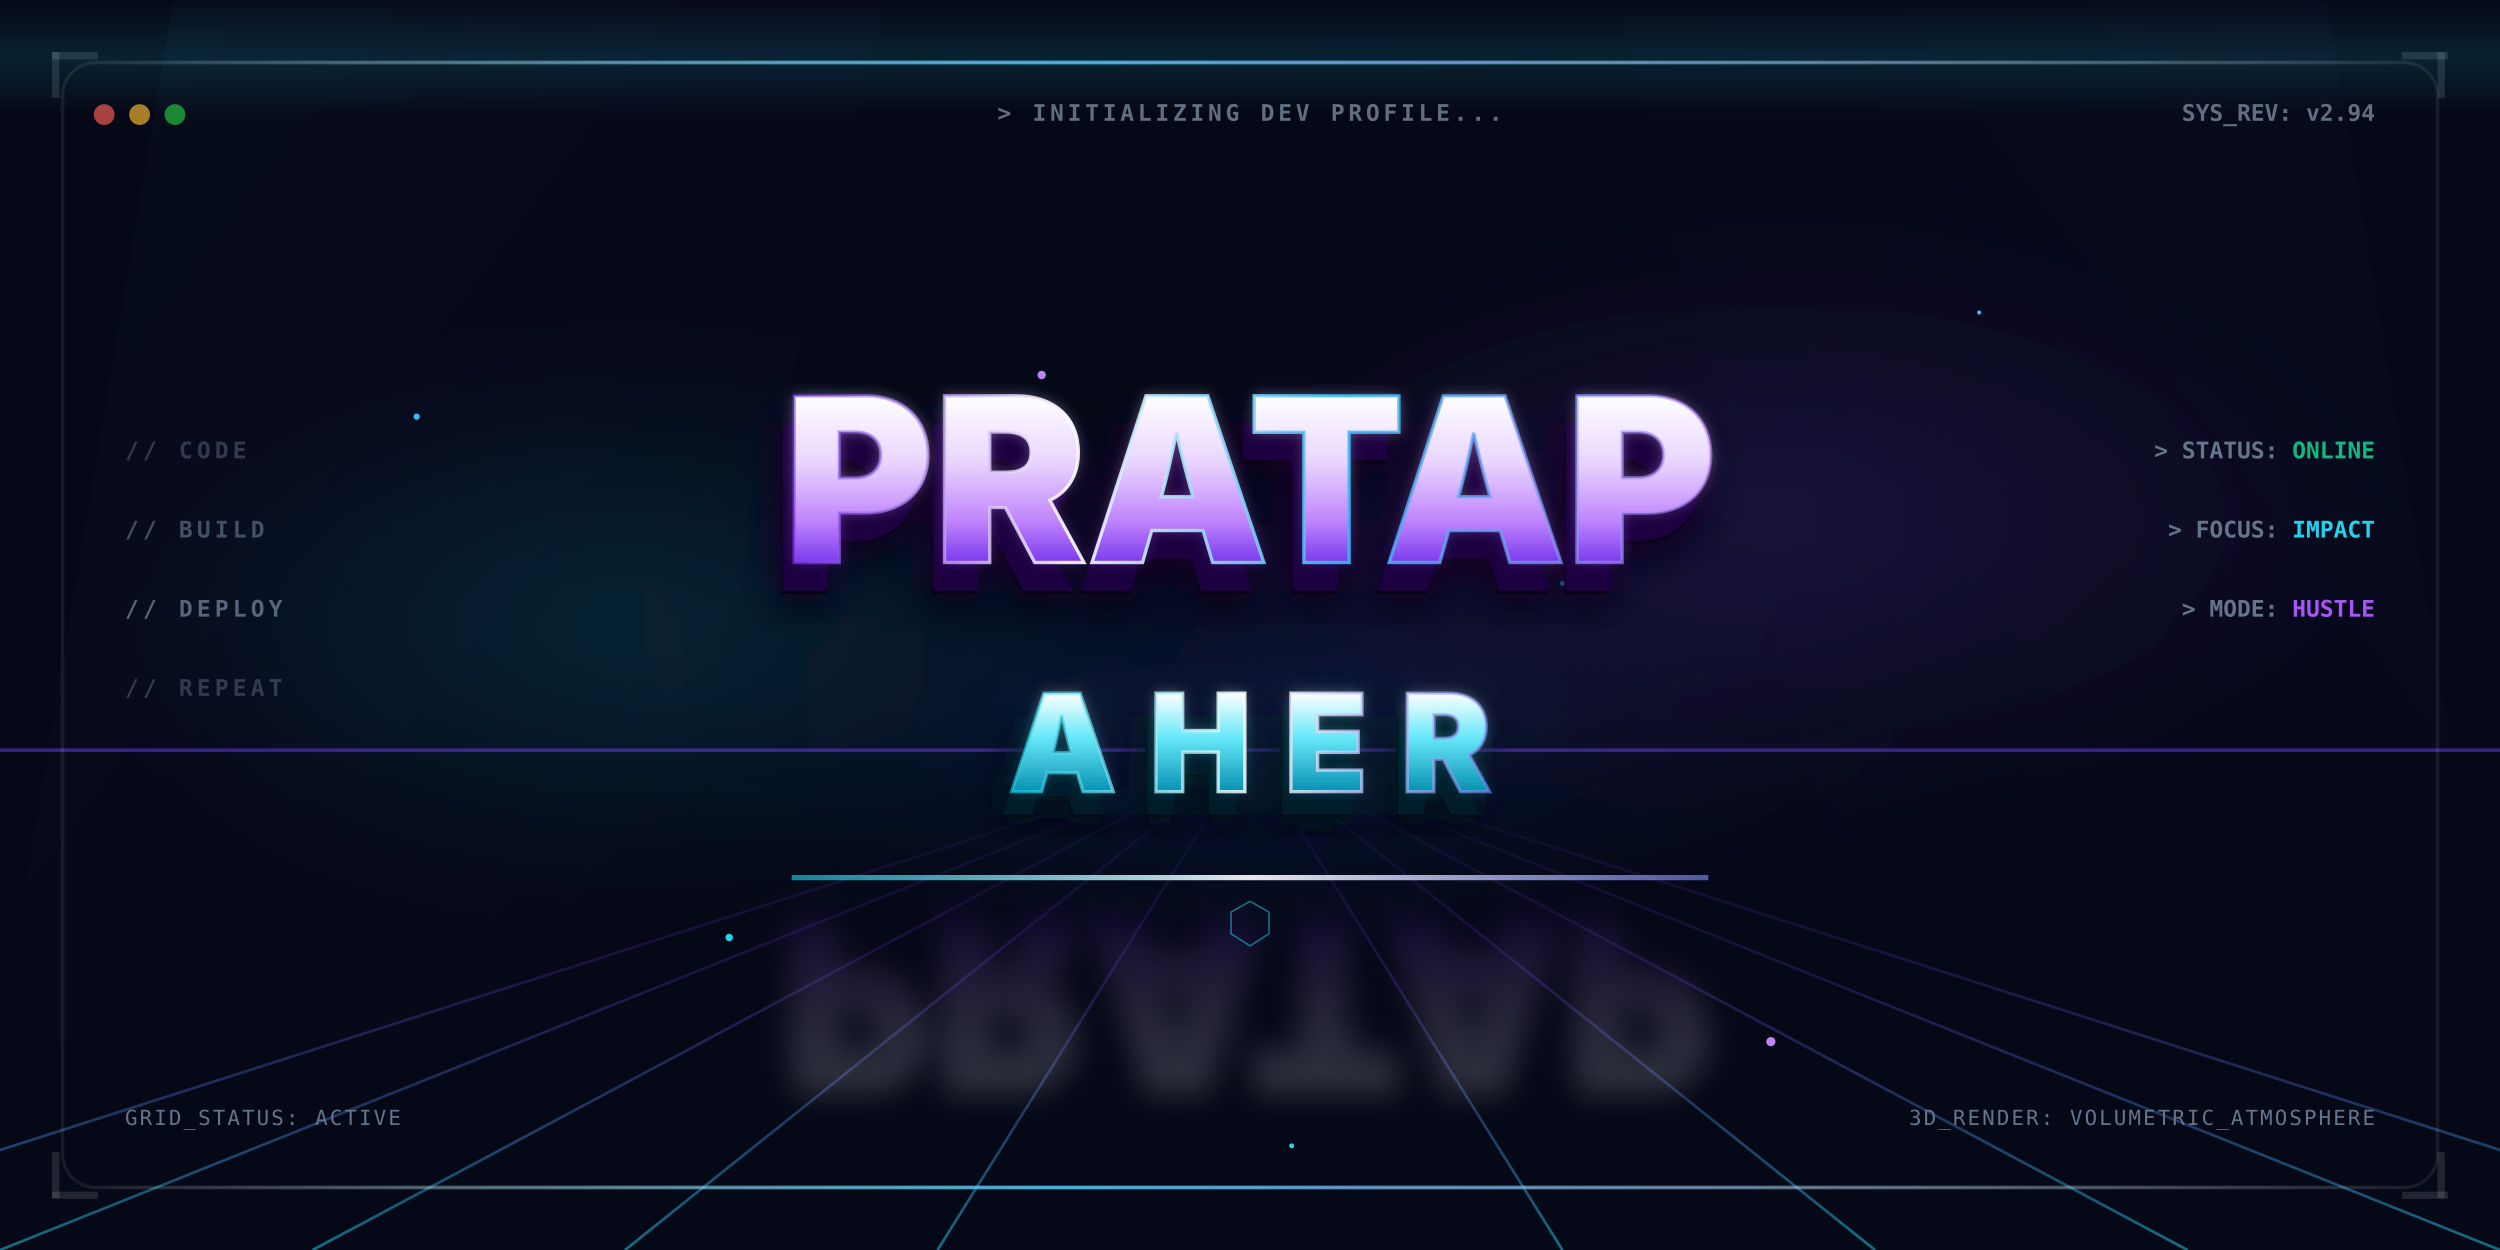
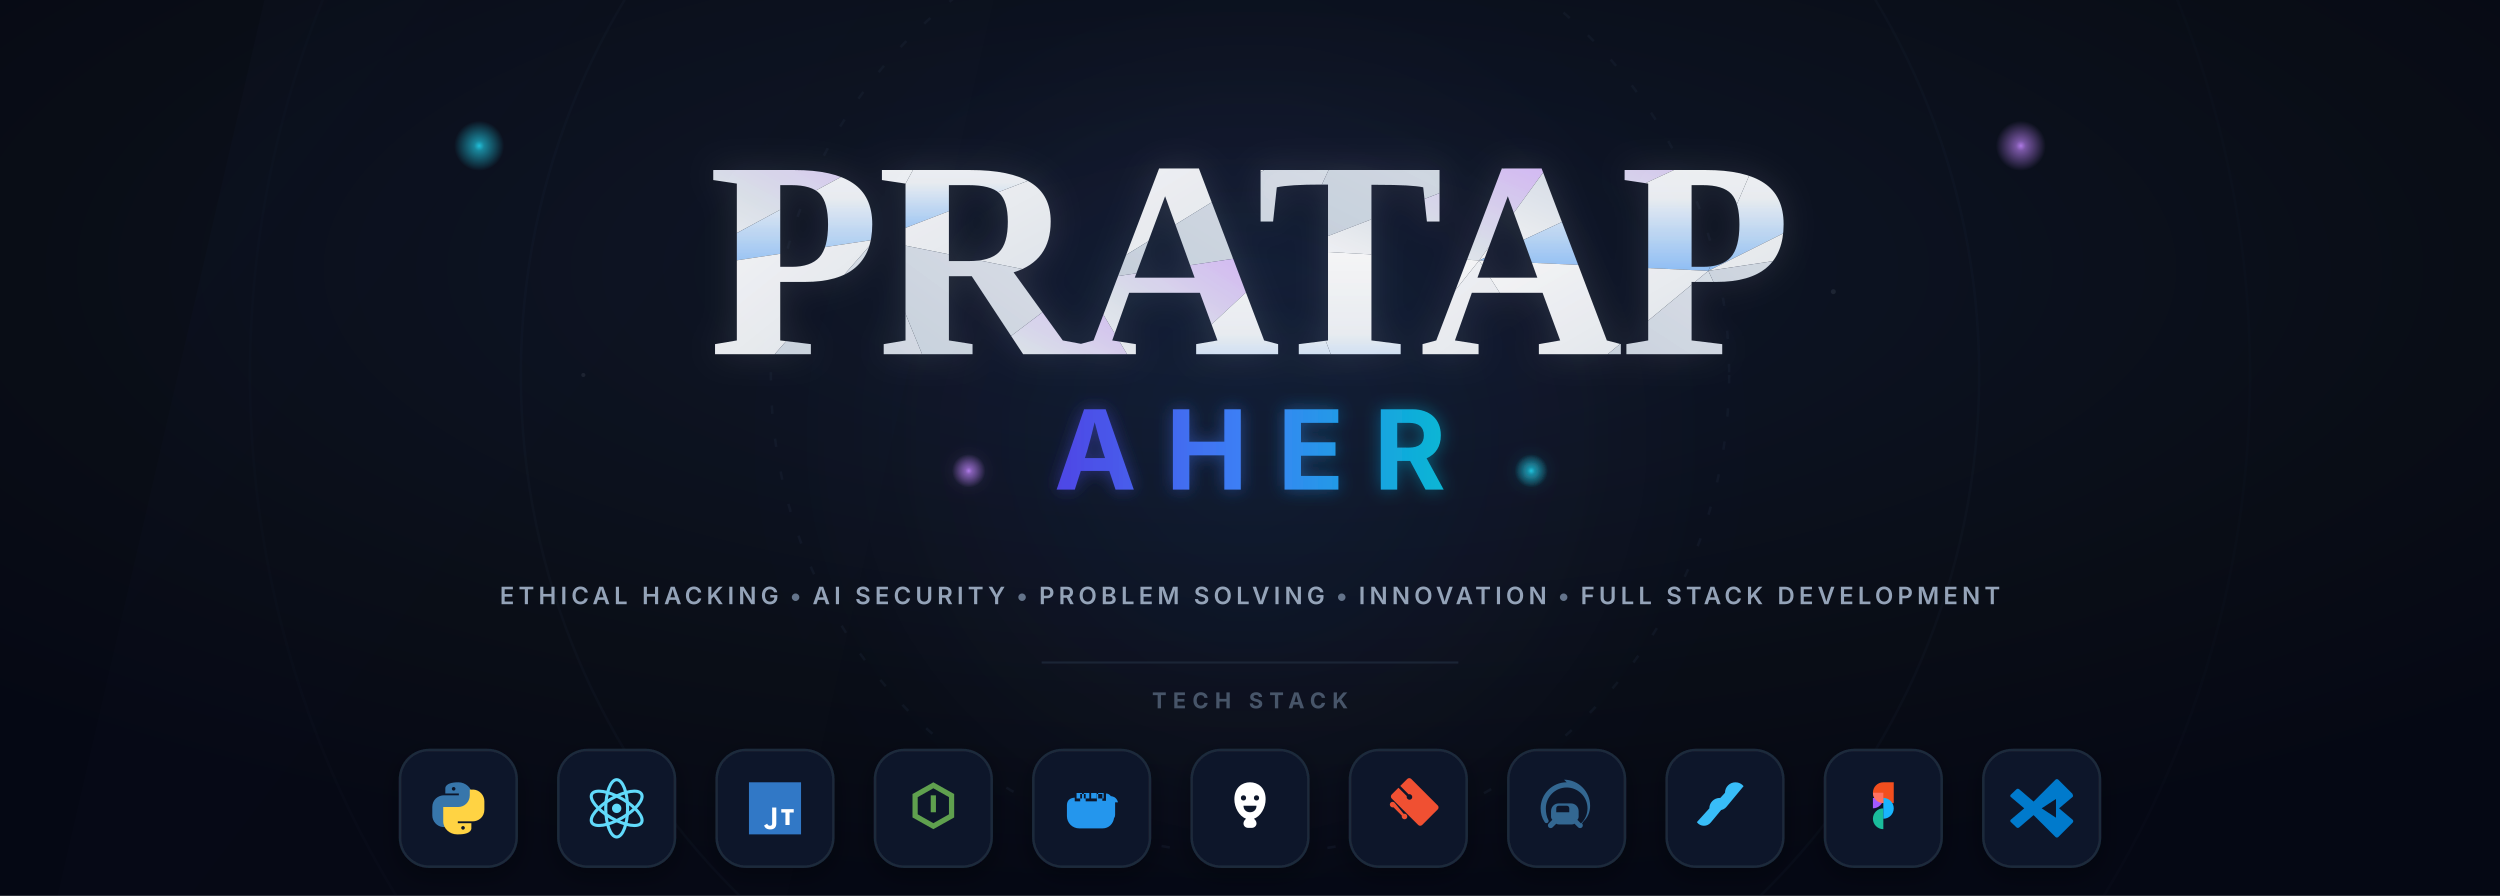
- <svg xmlns="http://www.w3.org/2000/svg" viewBox="0 0 1200 600" width="1200" height="600" role="img" aria-labelledby="banner-dark-title">
+ <svg xmlns="http://www.w3.org/2000/svg" viewBox="0 0 1200 430" width="1200" height="430" role="img">
  <defs>
-     <radialGradient id="rg-purple" cx="50%" cy="50%" r="50%">
-       <stop offset="0%" stop-color="#7C3AED" stop-opacity="0.35" />
-       <stop offset="60%" stop-color="#7C3AED" stop-opacity="0.1" />
-       <stop offset="100%" stop-color="#7C3AED" stop-opacity="0" />
-     </radialGradient>
-     <radialGradient id="rg-cyan" cx="50%" cy="50%" r="50%">
-       <stop offset="0%" stop-color="#22D3EE" stop-opacity="0.3" />
-       <stop offset="60%" stop-color="#22D3EE" stop-opacity="0.08" />
+     <radialGradient id="bg-ambient" cx="50%" cy="30%" r="70%">
+       <stop offset="0%" stop-color="#0F172A" />
+       <stop offset="70%" stop-color="#090D16" />
+       <stop offset="100%" stop-color="#050814" />
+     </radialGradient>
+     <linearGradient id="c-dark-1" x1="0" y1="0" x2="1" y2="1">
+       <stop offset="0%" stop-color="#FFFFFF" />
+       <stop offset="100%" stop-color="#E2E8F0" />
+     </linearGradient>
+     <linearGradient id="c-dark-2" x1="1" y1="0" x2="0" y2="1">
+       <stop offset="0%" stop-color="#E2E8F0" />
+       <stop offset="100%" stop-color="#CBD5E1" />
+     </linearGradient>
+     <linearGradient id="c-dark-3" x1="0" y1="1" x2="1" y2="0">
+       <stop offset="0%" stop-color="#FFFFFF" />
+       <stop offset="40%" stop-color="#E2E8F0" />
+       <stop offset="100%" stop-color="#D8B4FE" />
+     </linearGradient>
+     <linearGradient id="c-dark-4" x1="0.5" y1="0" x2="0.5" y2="1">
+       <stop offset="0%" stop-color="#FFFFFF" />
+       <stop offset="50%" stop-color="#F1F5F9" />
+       <stop offset="100%" stop-color="#93C5FD" />
+     </linearGradient>
+     <linearGradient id="edge-highlight" x1="0" y1="0" x2="1" y2="0">
+       <stop offset="0%" stop-color="#FFFFFF" stop-opacity="0.8" />
+       <stop offset="50%" stop-color="#E2E8F0" stop-opacity="0.5" />
+       <stop offset="100%" stop-color="#FFFFFF" stop-opacity="0.8" />
+     </linearGradient>
+     <filter id="f-pratap-shadow" x="-30%" y="-30%" width="160%" height="160%">
+       <feDropShadow dx="0" dy="4" stdDeviation="5" flood-color="#000000" flood-opacity="0.5" />
+       <feDropShadow dx="0" dy="0" stdDeviation="8" flood-color="#FFFFFF" flood-opacity="0.12" />
+     </filter>
+     <radialGradient id="aher-glow" cx="50%" cy="50%" r="50%">
+       <stop offset="0%" stop-color="#3B82F6" stop-opacity="0.15" />
+       <stop offset="100%" stop-color="#818CF8" stop-opacity="0" />
+     </radialGradient>
+     <radialGradient id="flare-cyan" cx="50%" cy="50%" r="50%">
+       <stop offset="0%" stop-color="#22D3EE" stop-opacity="0.9" />
+       <stop offset="20%" stop-color="#22D3EE" stop-opacity="0.6" />
      <stop offset="100%" stop-color="#22D3EE" stop-opacity="0" />
    </radialGradient>
-     <radialGradient id="rg-blue" cx="50%" cy="50%" r="50%">
-       <stop offset="0%" stop-color="#2563EB" stop-opacity="0.25" />
-       <stop offset="60%" stop-color="#2563EB" stop-opacity="0.05" />
-       <stop offset="100%" stop-color="#2563EB" stop-opacity="0" />
-     </radialGradient>
-     <linearGradient id="ray-grad-1" x1="0" y1="0" x2="1" y2="1">
-       <stop offset="0%" stop-color="#22D3EE" stop-opacity="0.07" />
-       <stop offset="50%" stop-color="#7C3AED" stop-opacity="0.03" />
-       <stop offset="100%" stop-color="#050816" stop-opacity="0" />
-     </linearGradient>
-     <linearGradient id="ray-grad-2" x1="1" y1="0" x2="0" y2="1">
-       <stop offset="0%" stop-color="#7C3AED" stop-opacity="0.06" />
-       <stop offset="50%" stop-color="#2563EB" stop-opacity="0.02" />
-       <stop offset="100%" stop-color="#050816" stop-opacity="0" />
-     </linearGradient>
-     <radialGradient id="fog-purple" cx="50%" cy="50%" r="50%">
-       <stop offset="0%" stop-color="#7C3AED" stop-opacity="0.18" />
-       <stop offset="70%" stop-color="#7C3AED" stop-opacity="0.05" />
-       <stop offset="100%" stop-color="#7C3AED" stop-opacity="0" />
-     </radialGradient>
-     <radialGradient id="fog-cyan" cx="50%" cy="50%" r="50%">
-       <stop offset="0%" stop-color="#22D3EE" stop-opacity="0.15" />
-       <stop offset="70%" stop-color="#22D3EE" stop-opacity="0.04" />
+     <radialGradient id="flare-purple" cx="50%" cy="50%" r="50%">
+       <stop offset="0%" stop-color="#C084FC" stop-opacity="0.9" />
+       <stop offset="20%" stop-color="#C084FC" stop-opacity="0.6" />
+       <stop offset="100%" stop-color="#C084FC" stop-opacity="0" />
+     </radialGradient>
+     <linearGradient id="text-aher-grad" x1="0" y1="0" x2="1" y2="0">
+       <stop offset="0%" stop-color="#4F46E5">
+         <animate attributeName="stop-color" values="#4F46E5;#3B82F6;#4F46E5" dur="7s" repeatCount="indefinite" />
+       </stop>
+       <stop offset="50%" stop-color="#3B82F6">
+         <animate attributeName="stop-color" values="#3B82F6;#8B5CF6;#3B82F6" dur="7s" repeatCount="indefinite" />
+       </stop>
+       <stop offset="100%" stop-color="#06B6D4">
+         <animate attributeName="stop-color" values="#06B6D4;#00F2FE;#06B6D4" dur="7s" repeatCount="indefinite" />
+       </stop>
+     </linearGradient>
+     <linearGradient id="line-grad-left" x1="0" y1="0" x2="1" y2="0">
+       <stop offset="0%" stop-color="#C084FC" stop-opacity="0" />
+       <stop offset="70%" stop-color="#C084FC" stop-opacity="0.4" />
+       <stop offset="100%" stop-color="#C084FC" stop-opacity="1" />
+     </linearGradient>
+     <linearGradient id="line-grad-right" x1="0" y1="0" x2="1" y2="0">
+       <stop offset="0%" stop-color="#22D3EE" stop-opacity="1" />
+       <stop offset="30%" stop-color="#22D3EE" stop-opacity="0.4" />
      <stop offset="100%" stop-color="#22D3EE" stop-opacity="0" />
-     </radialGradient>
-     <linearGradient id="lg-top" x1="0" y1="0" x2="0" y2="1" gradientUnits="objectBoundingBox">
-       <stop offset="0%" stop-color="#FFFFFF">
-         <animate attributeName="stop-color" values="#FFFFFF;#E0F2FE;#F3E8FF;#FFFFFF" dur="7s" repeatCount="indefinite" />
-       </stop>
-       <stop offset="40%" stop-color="#E9D5FF">
-         <animate attributeName="stop-color" values="#E9D5FF;#BAE6FD;#DDD6FE;#E9D5FF" dur="7s" repeatCount="indefinite" />
-       </stop>
-       <stop offset="75%" stop-color="#C084FC">
-         <animate attributeName="stop-color" values="#C084FC;#38BDF8;#A78BFA;#C084FC" dur="7s" repeatCount="indefinite" />
-       </stop>
-       <stop offset="100%" stop-color="#7C3AED">
-         <animate attributeName="stop-color" values="#7C3AED;#0284C7;#6D28D9;#7C3AED" dur="7s" repeatCount="indefinite" />
-       </stop>
-     </linearGradient>
-     <linearGradient id="lg-bottom" x1="0" y1="0" x2="0" y2="1" gradientUnits="objectBoundingBox">
-       <stop offset="0%" stop-color="#FFFFFF">
-         <animate attributeName="stop-color" values="#FFFFFF;#F0FDFA;#F5F3FF;#FFFFFF" dur="9s" repeatCount="indefinite" />
-       </stop>
-       <stop offset="45%" stop-color="#67E8F9">
-         <animate attributeName="stop-color" values="#67E8F9;#818CF8;#34D399;#67E8F9" dur="9s" repeatCount="indefinite" />
-       </stop>
-       <stop offset="100%" stop-color="#0891B2">
-         <animate attributeName="stop-color" values="#0891B2;#4F46E5;#0D9488;#0891B2" dur="9s" repeatCount="indefinite" />
-       </stop>
-     </linearGradient>
-     <linearGradient id="lg-stroke-top" x1="0" y1="0" x2="1" y2="0" gradientUnits="objectBoundingBox">
-       <stop offset="0%" stop-color="#7C3AED" stop-opacity="0.6" />
-       <stop offset="30%" stop-color="#FFFFFF" stop-opacity="0.95">
-         <animate attributeName="offset" values="0.2;0.8;0.2" dur="3.5s" repeatCount="indefinite" />
-       </stop>
-       <stop offset="60%" stop-color="#38BDF8" stop-opacity="0.9" />
-       <stop offset="100%" stop-color="#C084FC" stop-opacity="0.6" />
-     </linearGradient>
-     <linearGradient id="lg-stroke-bottom" x1="0" y1="0" x2="1" y2="0" gradientUnits="objectBoundingBox">
-       <stop offset="0%" stop-color="#22D3EE" stop-opacity="0.6" />
-       <stop offset="50%" stop-color="#FFFFFF" stop-opacity="0.9">
-         <animate attributeName="offset" values="0.8;0.2;0.8" dur="4s" repeatCount="indefinite" />
-       </stop>
-       <stop offset="100%" stop-color="#818CF8" stop-opacity="0.6" />
-     </linearGradient>
-     <linearGradient id="lg-grid" x1="0" y1="0" x2="0" y2="1" gradientUnits="objectBoundingBox">
-       <stop offset="0%" stop-color="#7C3AED" stop-opacity="0" />
-       <stop offset="40%" stop-color="#7C3AED" stop-opacity="0.18" />
-       <stop offset="100%" stop-color="#22D3EE" stop-opacity="0.5" />
-     </linearGradient>
-     <linearGradient id="lg-scan" x1="0" y1="0" x2="0" y2="1" gradientUnits="objectBoundingBox">
-       <stop offset="0%" stop-color="#22D3EE" stop-opacity="0" />
-       <stop offset="50%" stop-color="#22D3EE" stop-opacity="0.16" />
-       <stop offset="100%" stop-color="#22D3EE" stop-opacity="0" />
-     </linearGradient>
-     <linearGradient id="lg-shimmer" x1="0" y1="0" x2="1" y2="0" gradientUnits="objectBoundingBox">
-       <stop offset="0%" stop-color="#FFFFFF" stop-opacity="0.05" />
-       <stop offset="42%" stop-color="#22D3EE" stop-opacity="0.8">
-         <animate attributeName="offset" values="0.05;0.95;0.05" dur="3.5s" repeatCount="indefinite" />
-       </stop>
-       <stop offset="100%" stop-color="#FFFFFF" stop-opacity="0.05" />
-     </linearGradient>
-     <linearGradient id="lg-shimmer2" x1="0" y1="0" x2="1" y2="0" gradientUnits="objectBoundingBox">
-       <stop offset="0%" stop-color="#FFFFFF" stop-opacity="0.03" />
-       <stop offset="55%" stop-color="#C084FC" stop-opacity="0.5">
-         <animate attributeName="offset" values="0.9;0.1;0.9" dur="5s" repeatCount="indefinite" />
-       </stop>
-       <stop offset="100%" stop-color="#FFFFFF" stop-opacity="0.03" />
-     </linearGradient>
-     <linearGradient id="lg-floor-fade" x1="0" y1="0" x2="0" y2="1" gradientUnits="objectBoundingBox">
-       <stop offset="0%" stop-color="#FFFFFF" stop-opacity="0.55" />
-       <stop offset="25%" stop-color="#FFFFFF" stop-opacity="0.2" />
-       <stop offset="65%" stop-color="#FFFFFF" stop-opacity="0.05" />
+     </linearGradient>
+     <linearGradient id="light-beam" x1="0" y1="0" x2="1" y2="1">
+       <stop offset="0%" stop-color="#3B82F6" stop-opacity="0.04" />
+       <stop offset="50%" stop-color="#8B5CF6" stop-opacity="0.01" />
      <stop offset="100%" stop-color="#FFFFFF" stop-opacity="0" />
    </linearGradient>
-     <mask id="m-floor">
-       <rect width="1200" height="600" fill="url(#lg-floor-fade)" />
-     </mask>
-     <clipPath id="cp-floor">
-       <rect x="0" y="360" width="1200" height="240" />
-     </clipPath>
-     <filter id="f-atmospheric-fog" x="-20%" y="-20%" width="140%" height="140%">
-       <feGaussianBlur stdDeviation="30" />
-     </filter>
-     <filter id="f-floor-blur" x="-10%" y="-10%" width="120%" height="120%">
-       <feGaussianBlur stdDeviation="7" />
-     </filter>
-     <filter id="f-glow-purple" x="-30%" y="-30%" width="160%" height="160%">
-       <feGaussianBlur stdDeviation="12" result="b1" />
-       <feGaussianBlur stdDeviation="4" result="b2" />
-       <feComponentTransfer in="b1" result="g1">
-         <feFuncA type="linear" slope="0.55" />
-       </feComponentTransfer>
-       <feComponentTransfer in="b2" result="g2">
-         <feFuncA type="linear" slope="0.4" />
-       </feComponentTransfer>
-       <feMerge>
-         <feMergeNode in="g1" />
-         <feMergeNode in="g2" />
-         <feMergeNode in="SourceGraphic" />
-       </feMerge>
-     </filter>
-     <filter id="f-glow-cyan" x="-30%" y="-30%" width="160%" height="160%">
-       <feGaussianBlur stdDeviation="10" result="b1" />
-       <feGaussianBlur stdDeviation="3" result="b2" />
-       <feComponentTransfer in="b1" result="g1">
-         <feFuncA type="linear" slope="0.65" />
-       </feComponentTransfer>
-       <feComponentTransfer in="b2" result="g2">
+     <filter id="f-card-shadow" x="-20%" y="-20%" width="140%" height="140%">
+       <feDropShadow dx="0" dy="4" stdDeviation="6" flood-color="#000000" flood-opacity="0.3" />
+     </filter>
+     <filter id="f-text-bloom" x="-20%" y="-20%" width="140%" height="140%">
+       <feGaussianBlur stdDeviation="4" result="blur" />
+       <feComponentTransfer in="blur" result="glow">
        <feFuncA type="linear" slope="0.45" />
      </feComponentTransfer>
      <feMerge>
-         <feMergeNode in="g1" />
-         <feMergeNode in="g2" />
+         <feMergeNode in="glow" />
        <feMergeNode in="SourceGraphic" />
      </feMerge>
    </filter>
-     <filter id="f-shadow" x="-20%" y="-20%" width="140%" height="140%">
-       <feDropShadow dx="0" dy="6" stdDeviation="9" flood-color="#000000" flood-opacity="0.9" />
-     </filter>
-     <filter id="f-bloom-text" x="-10%" y="-30%" width="120%" height="160%">
-       <feGaussianBlur stdDeviation="3" result="b" />
-       <feComponentTransfer in="b" result="g">
-         <feFuncA type="linear" slope="0.35" />
-       </feComponentTransfer>
-       <feMerge>
-         <feMergeNode in="g" />
-         <feMergeNode in="SourceGraphic" />
-       </feMerge>
-     </filter>
+     <filter id="f-atmos-fog" x="-10%" y="-10%" width="120%" height="120%">
+       <feGaussianBlur stdDeviation="25" />
+     </filter>
+     <clipPath id="text-clip">
+       <text x="600" y="170" font-size="135" font-weight="900" text-anchor="middle" letter-spacing="-1.5">PRATAP</text>
+     </clipPath>
+     <linearGradient id="shimmer-sweep" x1="-1" y1="0" x2="0" y2="0">
+       <stop offset="0%" stop-color="#FFFFFF" stop-opacity="0" />
+       <stop offset="35%" stop-color="#FFFFFF" stop-opacity="0" />
+       <stop offset="50%" stop-color="#FFFFFF" stop-opacity="0.3" />
+       <stop offset="65%" stop-color="#FFFFFF" stop-opacity="0" />
+       <stop offset="100%" stop-color="#FFFFFF" stop-opacity="0" />
+       <animate attributeName="x1" values="-1; 2.5; 2.5" keyTimes="0; 0.22; 1" dur="10s" repeatCount="indefinite" />
+       <animate attributeName="x2" values="0; 3.5; 3.5" keyTimes="0; 0.22; 1" dur="10s" repeatCount="indefinite" />
+     </linearGradient>
  </defs>
-   <rect width="1200" height="600" fill="#050816" />
-   <g id="volumetric-atmosphere">
-     <g opacity="0.6">
-       <polygon points="100,-100 450,-100 300,500 0,500" fill="url(#ray-grad-1)">
-         <animateTransform attributeName="transform" type="translate" values="-40,0; 40,0; -40,0" dur="15s" repeatCount="indefinite" />
-       </polygon>
-       <polygon points="1100,-100 750,-100 900,500 1200,500" fill="url(#ray-grad-2)">
-         <animateTransform attributeName="transform" type="translate" values="50,0; -50,0; 50,0" dur="18s" repeatCount="indefinite" />
-       </polygon>
-     </g>
-     <g filter="url(#f-atmospheric-fog)">
-       <ellipse cx="300" cy="300" rx="250" ry="120" fill="url(#fog-cyan)">
-         <animate attributeName="cx" values="300;360;300" dur="20s" repeatCount="indefinite" />
-         <animate attributeName="cy" values="300;260;300" dur="14s" repeatCount="indefinite" />
-       </ellipse>
-       <ellipse cx="850" cy="250" rx="300" ry="140" fill="url(#fog-purple)">
-         <animate attributeName="cx" values="850;780;850" dur="24s" repeatCount="indefinite" />
-         <animate attributeName="cy" values="250;290;250" dur="18s" repeatCount="indefinite" />
-       </ellipse>
-       <ellipse cx="600" cy="350" rx="320" ry="100" fill="url(#rg-blue)" opacity="0.8">
-         <animate attributeName="cx" values="600;550;600" dur="22s" repeatCount="indefinite" />
-         <animate attributeName="rx" values="320;380;320" dur="16s" repeatCount="indefinite" />
-       </ellipse>
-     </g>
-     <g fill="#38BDF8">
-       <circle cx="200" cy="200" r="1.5">
-         <animate attributeName="opacity" values="0.1;0.9;0.1" dur="7s" repeatCount="indefinite" />
-         <animateTransform attributeName="transform" type="translate" values="0,0; 15,-20; 0,0" dur="12s" repeatCount="indefinite" />
+   <rect width="1200" height="430" fill="url(#bg-ambient)" />
+   <g fill="none" stroke="#1E293B" stroke-width="1.2">
+     <circle cx="600" cy="180" r="230" stroke-dasharray="4, 12" opacity="0.3" />
+     <circle cx="600" cy="180" r="350" opacity="0.15" />
+     <circle cx="600" cy="180" r="480" opacity="0.08" />
+   </g>
+   <g id="atmosphere" opacity="0.6">
+     <polygon points="150,-100 500,-100 350,550 0,550" fill="url(#light-beam)">
+       <animateTransform attributeName="transform" type="translate" values="-20,0; 20,0; -20,0" dur="12s" repeatCount="indefinite" />
+     </polygon>
+     <circle cx="600" cy="210" r="220" fill="url(#aher-glow)" filter="url(#f-atmos-fog)" />
+     <g fill="#94A3B8" opacity="0.2">
+       <circle cx="280" cy="180" r="1">
+         <animate attributeName="opacity" values="0.1;0.6;0.1" dur="7s" repeatCount="indefinite" />
+         <animateTransform attributeName="transform" type="translate" values="0,0; 8,-12; 0,0" dur="12s" repeatCount="indefinite" />
      </circle>
-       <circle cx="950" cy="150" r="1">
-         <animate attributeName="opacity" values="0.2;0.8;0.2" dur="5s" repeatCount="indefinite" />
-         <animateTransform attributeName="transform" type="translate" values="0,0; -20,-10; 0,0" dur="10s" repeatCount="indefinite" />
+       <circle cx="880" cy="140" r="1.2">
+         <animate attributeName="opacity" values="0.2;0.7;0.2" dur="6s" repeatCount="indefinite" />
+         <animateTransform attributeName="transform" type="translate" values="0,0; -12,-8; 0,0" dur="10s" repeatCount="indefinite" />
      </circle>
-       <circle cx="500" cy="180" r="2" fill="#C084FC">
-         <animate attributeName="opacity" values="0.05;0.75;0.05" dur="9s" repeatCount="indefinite" />
-         <animateTransform attributeName="transform" type="translate" values="0,0; 25,-15; 0,0" dur="15s" repeatCount="indefinite" />
-       </circle>
-       <circle cx="750" cy="280" r="1.2">
-         <animate attributeName="opacity" values="0.15;0.85;0.15" dur="6s" repeatCount="indefinite" />
-         <animateTransform attributeName="transform" type="translate" values="0,0; -15,-25; 0,0" dur="11s" repeatCount="indefinite" />
-       </circle>
-     </g>
-   </g>
-   <g id="grid-floor">
-     <g stroke="url(#lg-grid)" stroke-width="1.3">
-       <line x1="600" y1="360" x2="600" y2="600" />
-       <line x1="600" y1="360" x2="450" y2="600" />
-       <line x1="600" y1="360" x2="300" y2="600" />
-       <line x1="600" y1="360" x2="150" y2="600" />
-       <line x1="600" y1="360" x2="0" y2="600" />
-       <line x1="600" y1="360" x2="-150" y2="600" />
-       <line x1="600" y1="360" x2="750" y2="600" />
-       <line x1="600" y1="360" x2="900" y2="600" />
-       <line x1="600" y1="360" x2="1050" y2="600" />
-       <line x1="600" y1="360" x2="1200" y2="600" />
-       <line x1="600" y1="360" x2="1350" y2="600" />
-     </g>
-     <g clip-path="url(#cp-floor)" stroke="#22D3EE" stroke-width="1.1">
-       <line x1="0" y1="360" x2="1200" y2="360" opacity="0.05">
-         <animate attributeName="y1" values="362;600" dur="4s" repeatCount="indefinite" begin="0s" />
-         <animate attributeName="y2" values="362;600" dur="4s" repeatCount="indefinite" begin="0s" />
-         <animate attributeName="opacity" values="0.05;0.8;0.05" dur="4s" repeatCount="indefinite" begin="0s" />
-       </line>
-       <line x1="0" y1="360" x2="1200" y2="360" opacity="0.05">
-         <animate attributeName="y1" values="362;600" dur="4s" repeatCount="indefinite" begin="1s" />
-         <animate attributeName="y2" values="362;600" dur="4s" repeatCount="indefinite" begin="1s" />
-         <animate attributeName="opacity" values="0.05;0.8;0.05" dur="4s" repeatCount="indefinite" begin="1s" />
-       </line>
-       <line x1="0" y1="360" x2="1200" y2="360" opacity="0.05">
-         <animate attributeName="y1" values="362;600" dur="4s" repeatCount="indefinite" begin="2s" />
-         <animate attributeName="y2" values="362;600" dur="4s" repeatCount="indefinite" begin="2s" />
-         <animate attributeName="opacity" values="0.05;0.8;0.05" dur="4s" repeatCount="indefinite" begin="2s" />
-       </line>
-       <line x1="0" y1="360" x2="1200" y2="360" opacity="0.05">
-         <animate attributeName="y1" values="362;600" dur="4s" repeatCount="indefinite" begin="3s" />
-         <animate attributeName="y2" values="362;600" dur="4s" repeatCount="indefinite" begin="3s" />
-         <animate attributeName="opacity" values="0.05;0.8;0.05" dur="4s" repeatCount="indefinite" begin="3s" />
-       </line>
-     </g>
-     <line x1="0" y1="360" x2="1200" y2="360" stroke="#7C3AED" stroke-width="1.8" opacity="0.4" />
-   </g>
-   <g fill="#22D3EE">
-     <circle cx="350" cy="450" r="1.8">
-       <animate attributeName="cy" values="450;200;450" dur="15s" repeatCount="indefinite" begin="0s" />
-       <animate attributeName="cx" values="350;370;350" dur="15s" repeatCount="indefinite" begin="0s" />
-       <animate attributeName="opacity" values="0;0.7;0" dur="15s" repeatCount="indefinite" begin="0s" />
-     </circle>
-     <circle cx="850" cy="500" r="2.2" fill="#C084FC">
-       <animate attributeName="cy" values="500;220;500" dur="13s" repeatCount="indefinite" begin="3s" />
-       <animate attributeName="cx" values="850;810;850" dur="13s" repeatCount="indefinite" begin="3s" />
-       <animate attributeName="opacity" values="0;0.8;0" dur="13s" repeatCount="indefinite" begin="3s" />
-     </circle>
-     <circle cx="620" cy="550" r="1.2">
-       <animate attributeName="cy" values="550;320;550" dur="18s" repeatCount="indefinite" begin="1s" />
-       <animate attributeName="cx" values="620;650;620" dur="18s" repeatCount="indefinite" begin="1s" />
-       <animate attributeName="opacity" values="0;0.9;0" dur="18s" repeatCount="indefinite" begin="1s" />
-     </circle>
-   </g>
-   <rect x="30" y="30" width="1140" height="540" rx="16" fill="none" stroke="url(#lg-shimmer)" stroke-width="1.8" />
-   <rect x="30" y="30" width="1140" height="540" rx="16" fill="none" stroke="url(#lg-shimmer2)" stroke-width="1.0" />
-   <g fill="#FFFFFF" fill-opacity="0.12">
-     <rect x="25" y="25" width="22" height="3.5" />
-     <rect x="25" y="25" width="3.5" height="22" />
-     <rect x="1153" y="25" width="22" height="3.5" />
-     <rect x="1170" y="25" width="3.5" height="22" />
-     <rect x="25" y="572" width="22" height="3.5" />
-     <rect x="25" y="553" width="3.5" height="22" />
-     <rect x="1153" y="572" width="22" height="3.5" />
-     <rect x="1170" y="553" width="3.5" height="22" />
-   </g>
-   <g font-family="ui-monospace,SFMono-Regular,monospace" font-size="11" font-weight="600" fill="#94A3B8" opacity="0.65">
-     <circle cx="50" cy="55" r="5" fill="#FF5F56" />
-     <circle cx="67" cy="55" r="5" fill="#FFBD2E" />
-     <circle cx="84" cy="55" r="5" fill="#27C93F" />
-     <text x="600" y="58" text-anchor="middle" letter-spacing="1.8">&gt; INITIALIZING DEV PROFILE...</text>
-     <text x="1140" y="58" text-anchor="end">SYS_REV: v2.94</text>
-   </g>
-   <g font-family="ui-monospace,SFMono-Regular,monospace" font-size="11" font-weight="700" fill="#64748B" letter-spacing="2">
-     <text x="60" y="220" opacity="0.45">// CODE</text>
-     <text x="60" y="258" opacity="0.65">// BUILD</text>
-     <text x="60" y="296" opacity="0.85">// DEPLOY</text>
-     <text x="60" y="334" opacity="0.45">// REPEAT</text>
-   </g>
-   <g font-family="ui-monospace,SFMono-Regular,monospace" font-size="11" font-weight="700">
-     <text x="1140" y="220" text-anchor="end" fill="#64748B">&gt; STATUS: <tspan fill="#10B981">ONLINE</tspan>
+     </g>
+   </g>
+   <g font-family="'Ethnocentric', 'Neue Montreal', 'General Sans', 'Satoshi', 'Clash Display', 'Geist', 'Space Grotesk', -apple-system, sans-serif">
+     <g filter="url(#f-pratap-shadow)">
+       <text x="600" y="170" font-size="135" font-weight="900" text-anchor="middle" letter-spacing="-1.5" fill="#FFFFFF" />
+       <g clip-path="url(#text-clip)">
+         <polygon points="150,65 250,55 140,125" fill="url(#c-dark-1)" opacity="0.95" />
+         <polygon points="250,55 230,120 140,125" fill="url(#c-dark-2)" opacity="0.95" />
+         <polygon points="250,55 350,65 230,120" fill="url(#c-dark-2)" opacity="0.95" />
+         <polygon points="350,65 320,130 230,120" fill="url(#c-dark-3)" opacity="0.95" />
+         <polygon points="350,65 450,60 320,130" fill="url(#c-dark-3)" opacity="0.95" />
+         <polygon points="450,60 420,115 320,130" fill="url(#c-dark-4)" opacity="0.95" />
+         <polygon points="450,60 550,65 420,115" fill="url(#c-dark-4)" opacity="0.95" />
+         <polygon points="550,65 520,135 420,115" fill="url(#c-dark-1)" opacity="0.95" />
+         <polygon points="550,65 650,55 520,135" fill="url(#c-dark-1)" opacity="0.95" />
+         <polygon points="650,55 620,120 520,135" fill="url(#c-dark-2)" opacity="0.95" />
+         <polygon points="650,55 750,70 620,120" fill="url(#c-dark-2)" opacity="0.95" />
+         <polygon points="750,70 710,125 620,120" fill="url(#c-dark-3)" opacity="0.95" />
+         <polygon points="750,70 850,60 710,125" fill="url(#c-dark-3)" opacity="0.95" />
+         <polygon points="850,60 820,130 710,125" fill="url(#c-dark-4)" opacity="0.95" />
+         <polygon points="850,60 950,65 820,130" fill="url(#c-dark-4)" opacity="0.95" />
+         <polygon points="950,65 920,115 820,130" fill="url(#c-dark-1)" opacity="0.95" />
+         <polygon points="950,65 1050,65 920,115" fill="url(#c-dark-1)" opacity="0.95" />
+         <polygon points="1050,65 1060,125 920,115" fill="url(#c-dark-2)" opacity="0.95" />
+         <polygon points="140,125 230,120 150,190" fill="url(#c-dark-3)" opacity="0.95" />
+         <polygon points="230,120 250,185 150,190" fill="url(#c-dark-4)" opacity="0.95" />
+         <polygon points="230,120 320,130 250,185" fill="url(#c-dark-4)" opacity="0.95" />
+         <polygon points="320,130 350,195 250,185" fill="url(#c-dark-1)" opacity="0.95" />
+         <polygon points="320,130 420,115 350,195" fill="url(#c-dark-1)" opacity="0.95" />
+         <polygon points="420,115 450,188 350,195" fill="url(#c-dark-2)" opacity="0.95" />
+         <polygon points="420,115 520,135 450,188" fill="url(#c-dark-2)" opacity="0.95" />
+         <polygon points="520,135 550,185 450,188" fill="url(#c-dark-3)" opacity="0.95" />
+         <polygon points="520,135 620,120 550,185" fill="url(#c-dark-3)" opacity="0.95" />
+         <polygon points="620,120 650,200 550,185" fill="url(#c-dark-4)" opacity="0.95" />
+         <polygon points="620,120 710,125 650,200" fill="url(#c-dark-4)" opacity="0.95" />
+         <polygon points="710,125 750,188 650,200" fill="url(#c-dark-1)" opacity="0.95" />
+         <polygon points="710,125 820,130 750,188" fill="url(#c-dark-1)" opacity="0.95" />
+         <polygon points="820,130 850,195 750,188" fill="url(#c-dark-2)" opacity="0.95" />
+         <polygon points="820,130 920,115 850,195" fill="url(#c-dark-2)" opacity="0.95" />
+         <polygon points="920,115 950,185 850,195" fill="url(#c-dark-3)" opacity="0.95" />
+         <polygon points="920,115 1060,125 950,185" fill="url(#c-dark-3)" opacity="0.95" />
+         <polygon points="1060,125 1050,190 950,185" fill="url(#c-dark-4)" opacity="0.95" />
+         <rect x="100" y="40" width="1000" height="180" fill="url(#shimmer-sweep)" pointer-events="none" />
+       </g>
+       <text x="600" y="170" font-size="135" font-weight="900" text-anchor="middle" letter-spacing="-1.5" fill="none" stroke="url(#edge-highlight)" stroke-width="0.8" opacity="0.6" />
+     </g>
+     <circle cx="230" cy="70" r="12" fill="url(#flare-cyan)" />
+     <circle cx="970" cy="70" r="12" fill="url(#flare-purple)" />
+     <g filter="url(#f-text-bloom)">
+       <line x1="310" y1="226" x2="465" y2="226" stroke="url(#line-grad-left)" stroke-width="1.8" />
+       <line x1="735" y1="226" x2="890" y2="226" stroke="url(#line-grad-right)" stroke-width="1.8" />
+       <circle cx="465" cy="226" r="8" fill="url(#flare-purple)" />
+       <circle cx="735" cy="226" r="8" fill="url(#flare-cyan)" />
+       <text x="600" y="235" font-size="53" font-weight="700" text-anchor="middle" fill="url(#text-aher-grad)" letter-spacing="14">AHER</text>
+     </g>
+   </g>
+   <g text-anchor="middle" font-family="'Neue Montreal', 'General Sans', 'Satoshi', 'Geist', -apple-system, sans-serif" font-size="11.5" font-weight="600" fill="#94A3B8" letter-spacing="2">
+     <text x="600" y="290">
+       ETHICAL HACKING
+       <tspan fill="#64748B" font-weight="400" opacity="0.4">  •  </tspan>
+       AI SECURITY
+       <tspan fill="#64748B" font-weight="400" opacity="0.4">  •  </tspan>
+       PROBLEM SOLVING
+       <tspan fill="#64748B" font-weight="400" opacity="0.4">  •  </tspan>
+       INNOVATION
+       <tspan fill="#64748B" font-weight="400" opacity="0.4">  •  </tspan>
+       FULL STACK DEVELOPMENT
    </text>
-     <text x="1140" y="258" text-anchor="end" fill="#64748B">&gt; FOCUS: <tspan fill="#22D3EE">IMPACT</tspan>
-     </text>
-     <text x="1140" y="296" text-anchor="end" fill="#64748B">&gt; MODE: <tspan fill="#A855F7">HUSTLE</tspan>
-     </text>
-   </g>
-   <g font-family="ui-monospace,SFMono-Regular,monospace" font-size="10" fill="#64748B" letter-spacing="1">
-     <text x="60" y="540">GRID_STATUS: ACTIVE</text>
-     <text x="1140" y="540" text-anchor="end">3D_RENDER: VOLUMETRIC_ATMOSPHERE</text>
-   </g>
-   <g>
-     <animateTransform attributeName="transform" type="translate" values="0,0; 0,-8; 0,0" dur="6s" repeatCount="indefinite" additive="sum" calcMode="spline" keySplines="0.42 0 0.58 1; 0.42 0 0.58 1" />
-     <g transform="translate(0,715) scale(1,-1)" mask="url(#m-floor)" filter="url(#f-floor-blur)">
-       <text x="600" y="270" dx="-5" dy="12" font-family="-apple-system,BlinkMacSystemFont,'Segoe UI',sans-serif" font-size="110" font-weight="900" text-anchor="middle" fill="#2E0854">PRATAP</text>
-       <text x="600" y="270" font-family="-apple-system,BlinkMacSystemFont,'Segoe UI',sans-serif" font-size="110" font-weight="900" text-anchor="middle" fill="url(#lg-top)">PRATAP</text>
-       <text x="600" y="380" dx="-4" dy="9" font-family="-apple-system,BlinkMacSystemFont,'Segoe UI',sans-serif" font-size="65" font-weight="900" text-anchor="middle" letter-spacing="16" fill="#082F49">AHER</text>
-       <text x="600" y="380" font-family="-apple-system,BlinkMacSystemFont,'Segoe UI',sans-serif" font-size="65" font-weight="900" text-anchor="middle" letter-spacing="16" fill="url(#lg-bottom)">AHER</text>
-     </g>
-     <g font-family="-apple-system,BlinkMacSystemFont,'Segoe UI',sans-serif" font-size="110" font-weight="900" text-anchor="middle">
-       <text x="600" y="270" dx="-6" dy="15" fill="#000000" opacity="0.92" filter="url(#f-shadow)">PRATAP</text>
-       <text x="600" y="270" dx="-5.5" dy="13.5" fill="#1A0340" filter="url(#f-glow-purple)">PRATAP</text>
-       <text x="600" y="270" dx="-5" dy="12.5" fill="#2E0854" />
-       <text x="600" y="270" dx="-4.5" dy="11.5" fill="#3B0764" />
-       <text x="600" y="270" dx="-4" dy="10.5" fill="#4C1D95" />
-       <text x="600" y="270" dx="-3.5" dy="9.5" fill="#581C87" />
-       <text x="600" y="270" dx="-3" dy="8.5" fill="#6D28D9" />
-       <text x="600" y="270" dx="-2.5" dy="7.5" fill="#7E22CE" />
-       <text x="600" y="270" dx="-2" dy="6.5" fill="#9333EA" />
-       <text x="600" y="270" dx="-1.5" dy="5.5" fill="#A855F7" />
-       <text x="600" y="270" dx="-1.2" dy="4.2" fill="#B973F8" />
-       <text x="600" y="270" dx="-0.8" dy="3" fill="#C084FC" />
-       <text x="600" y="270" dx="-0.4" dy="1.8" fill="#D8B4FE" />
-       <text x="600" y="270" fill="url(#lg-top)" filter="url(#f-bloom-text)">PRATAP</text>
-       <text x="600" y="270" fill="none" stroke="url(#lg-stroke-top)" stroke-width="1.6" opacity="0.95">PRATAP</text>
-     </g>
-     <g font-family="-apple-system,BlinkMacSystemFont,'Segoe UI',sans-serif" font-size="65" font-weight="900" text-anchor="middle" letter-spacing="16">
-       <text x="600" y="380" dx="-5" dy="12" fill="#000000" opacity="0.92" filter="url(#f-shadow)">AHER</text>
-       <text x="600" y="380" dx="-4.5" dy="11" fill="#021D2B" filter="url(#f-glow-cyan)">AHER</text>
-       <text x="600" y="380" dx="-4" dy="10" fill="#082F49" />
-       <text x="600" y="380" dx="-3.5" dy="9" fill="#0C4A6E" />
-       <text x="600" y="380" dx="-3" dy="8" fill="#0F766E" />
-       <text x="600" y="380" dx="-2.5" dy="7" fill="#0D9488" />
-       <text x="600" y="380" dx="-2" dy="6" fill="#0E7490" />
-       <text x="600" y="380" dx="-1.6" dy="5" fill="#14B8A6" />
-       <text x="600" y="380" dx="-1.2" dy="3.8" fill="#2DD4BF" />
-       <text x="600" y="380" dx="-0.8" dy="2.6" fill="#67E8F9" />
-       <text x="600" y="380" dx="-0.4" dy="1.4" fill="#99F6E4" />
-       <text x="600" y="380" fill="url(#lg-bottom)" filter="url(#f-bloom-text)">AHER</text>
-       <text x="600" y="380" fill="none" stroke="url(#lg-stroke-bottom)" stroke-width="1.6" opacity="0.95">AHER</text>
-     </g>
-     <rect x="380" y="420" width="440" height="2.5" fill="url(#lg-stroke-bottom)" filter="url(#f-glow-cyan)">
-       <animate attributeName="opacity" values="0.6;1;0.6" dur="3s" repeatCount="indefinite" />
-     </rect>
-     <g transform="translate(600,443) scale(0.65)">
-       <polygon points="0,-16 14,-8 14,8 0,17 -14,8 -14,-8" fill="none" stroke="#22D3EE" stroke-width="1.2" opacity="0.5">
-         <animateTransform attributeName="transform" type="rotate" values="0;360" dur="10s" repeatCount="indefinite" />
-         <animate attributeName="opacity" values="0.35;0.7;0.35" dur="5s" repeatCount="indefinite" />
-       </polygon>
-     </g>
-   </g>
-   <rect width="1200" height="55" fill="url(#lg-scan)" opacity="0.8">
-     <animate attributeName="y" values="-55;655" dur="5.5s" repeatCount="indefinite" />
-   </rect>
+   </g>
+   <line x1="500" y1="318" x2="700" y2="318" stroke="#1E293B" stroke-width="1" opacity="0.8" />
+   <text x="600" y="340" text-anchor="middle" font-family="'Neue Montreal', 'General Sans', 'Satoshi', 'Geist', -apple-system, sans-serif" font-size="10.5" font-weight="700" fill="#475569" letter-spacing="3">TECH STACK</text>
+   <g id="tech-cards">
+     <g transform="translate(192, 360)">
+       <rect width="56" height="56" rx="14" fill="#0F172A" stroke="#1E293B" stroke-width="1.2" filter="url(#f-card-shadow)" />
+       <g transform="translate(13, 13) scale(1.25)">
+         <path fill="#3776AB" d="M12 2c-5.5 0-5 2.5-5 2.5v1.8h5.2v.7H6.5c-2.3 0-4.5 1.7-4.5 4.5v3.2c0 2.3 1.8 4.3 4.1 4.5h1.5v-2.2c0-2.5 2-4.5 4.5-4.5h5.2V7c0-2.8-2.5-5-5.3-5zm-1.8 1.8a.7.7 0 1 1 0 1.4.7.7 0 0 1 0-1.4z" />
+         <path fill="#FFD343" d="M12 22c5.5 0 5-2.5 5-2.5v-1.8h-5.2v-.7h5.7c2.3 0 4.5-1.7 4.5-4.5v-3.2c0-2.3-1.8-4.3-4.1-4.5h-1.5v2.2c0 2.5-2 4.5-4.5 4.5H6.2V17c0 2.8 2.5 5 5.3 5zm1.8-1.8a.7.7 0 1 1 0-1.4.7.7 0 0 1 0 1.4z" />
+       </g>
+     </g>
+     <g transform="translate(268, 360)">
+       <rect width="56" height="56" rx="14" fill="#0F172A" stroke="#1E293B" stroke-width="1.2" filter="url(#f-card-shadow)" />
+       <g transform="translate(13, 13) scale(1.25)">
+         <ellipse cx="12" cy="12" rx="11" ry="4.2" fill="none" stroke="#61DAFB" stroke-width="1.2" transform="rotate(30,12,12)" />
+         <ellipse cx="12" cy="12" rx="11" ry="4.2" fill="none" stroke="#61DAFB" stroke-width="1.2" transform="rotate(90,12,12)" />
+         <ellipse cx="12" cy="12" rx="11" ry="4.2" fill="none" stroke="#61DAFB" stroke-width="1.2" transform="rotate(150,12,12)" />
+         <circle cx="12" cy="12" r="1.8" fill="#61DAFB" />
+       </g>
+     </g>
+     <g transform="translate(344, 360)">
+       <rect width="56" height="56" rx="14" fill="#0F172A" stroke="#1E293B" stroke-width="1.2" filter="url(#f-card-shadow)" />
+       <g transform="translate(13, 13) scale(1.25)">
+         <path fill="#3178C6" d="M2 2h20v20H2z" />
+         <path fill="#FFF" d="M12.5 17.8c0 1.5-.8 2.3-2.3 2.3-1.3 0-2.1-.6-2.4-1.5l1.2-.7c.2.5.5.8 1.1.8.5 0 .8-.3.8-.8v-6.2h1.6v6.1zm6.7-5.5h-4.8v1.3h1.6v4.8h1.6v-4.8h1.6v-1.3z" />
+       </g>
+     </g>
+     <g transform="translate(420, 360)">
+       <rect width="56" height="56" rx="14" fill="#0F172A" stroke="#1E293B" stroke-width="1.2" filter="url(#f-card-shadow)" />
+       <g transform="translate(13, 13) scale(1.25)">
+         <path fill="#5FA04E" d="M12 2L4 6.5v9L12 20l8-4.5v-9L12 2zm6 12.3l-6 3.4-6-3.4V7.7l6-3.4 6 3.4v6.6zM11 7h2v6.5h-2V7z" />
+       </g>
+     </g>
+     <g transform="translate(496, 360)">
+       <rect width="56" height="56" rx="14" fill="#0F172A" stroke="#1E293B" stroke-width="1.2" filter="url(#f-card-shadow)" />
+       <g transform="translate(13, 13) scale(1.25)">
+         <path fill="#2496ED" d="M13.9 8.2h-2.1V6.1h2.1v2.1zm-2.8 0H9V6.1h2.1v2.1zm-2.8 0H6.2V6.1H8.3v2.1zm8.3 0h-2.1V6.1h2.1v2.1zm5.5 1.5c-.3-1.3-1.2-2.1-2.2-2.3-.2 0-.4-.1-.6-.1-.1-.3-.4-.5-.7-.7-.3-.2-.7-.3-1.1-.3v2.8h-1.4V6.5h-2.1v2.8H9.7V6.5H7.6v2.8H5.5V7.9c-2 .1-3 1.2-3 2.9v4.2c0 2.6 2.1 4.7 4.7 4.7h9c2.4 0 4.1-1.8 4.4-4 .3-.3.4-.7.4-1.2v-4.8z" />
+       </g>
+     </g>
+     <g transform="translate(572, 360)">
+       <rect width="56" height="56" rx="14" fill="#0F172A" stroke="#1E293B" stroke-width="1.2" filter="url(#f-card-shadow)" />
+       <g transform="translate(13, 13) scale(1.25)">
+         <path fill="#FFFFFF" d="M12 2C9 2 6 4 6 8.5c0 3.2 1.8 6.5 4.5 7.5-.5.4-1 1-1 1.8 0 1 .8 1.7 1.8 1.7h1.4c1 0 1.8-.8 1.8-1.7 0-.8-.5-1.4-1-1.8 2.7-1 4.5-4.3 4.5-7.5C18 4 15 2 12 2zm-2.5 5c.6 0 1 .4 1 1s-.4 1-1 1-1-.4-1-1 .4-1 1-1zm5 0c.6 0 1 .4 1 1s-.4 1-1 1-1-.4-1-1 .4-1 1-1zm-2.5 6.5c-1.5 0-2.5-1-2.5-2.5h5c0 1.5-1 2.5-2.5 2.5z" />
+       </g>
+     </g>
+     <g transform="translate(648, 360)">
+       <rect width="56" height="56" rx="14" fill="#0F172A" stroke="#1E293B" stroke-width="1.2" filter="url(#f-card-shadow)" />
+       <g transform="translate(13, 13) scale(1.25)">
+         <path fill="#F05032" d="M23.3 10.9L13.1.7C12.7.3 12 .3 11.6.7L8.9 3.4l3.2 3.2c.4-.1.8 0 1.1.3.4.4.4 1.1 0 1.5s-1.1.4-1.5 0c-.3-.3-.4-.7-.3-1.1L8.2 4.1l-2.6 2.6c-.4.4-.4 1.1 0 1.5l10.2 10.2c.4.4 1.1.4 1.5 0l6-6c.4-.4.4-1.1 0-1.5z M6.7 9.8c-.4-.4-1.1-.4-1.5 0s-.4 1.1 0 1.5c.3.3.7.4 1.1.3l3.2 3.2c-.1.4 0 .8.3 1.1.4.4 1.1.4 1.5 0s.4-1.1 0-1.5c-.3-.3-.7-.4-1.1-.3L6.7 9.8z" />
+       </g>
+     </g>
+     <g transform="translate(724, 360)">
+       <rect width="56" height="56" rx="14" fill="#0F172A" stroke="#1E293B" stroke-width="1.2" filter="url(#f-card-shadow)" />
+       <g transform="translate(13, 13) scale(1.25)">
+         <path fill="#336791" d="M12 2C6.5 2 2 6.5 2 12c0 1.9.5 3.7 1.5 5.2.2.4.6.6 1.1.4.4-.2.6-.7.4-1.1C4.3 15.3 4 13.7 4 12c0-4.4 3.6-8 8-8s8 3.6 8 8c0 2.2-.9 4.3-2.5 5.8l-1.4-1.4c.3-.3.5-.7.5-1.2v-2.1c0-1.7-1.3-3-3-3H9c-1.7 0-3 1.3-3 3v2.1c0 .5.2.9.5 1.2l-1.4 1.4c-.4.4-.4 1.1 0 1.5s1.1.4 1.5 0l1.4-1.4c.3.2.7.3 1.1.3h4.8c.4 0 .8-.1 1.1-.3l1.4 1.4c.4.4 1.1.4 1.5 0s.4-1.1 0-1.5L18.5 17c1.6-1.5 2.5-3.6 2.5-6 0-5.5-4.5-10-10-10z M9 11h3c.6 0 1 .4 1 1v1.5h-5V12c0-.6.4-1 1-1z" />
+       </g>
+     </g>
+     <g transform="translate(800, 360)">
+       <rect width="56" height="56" rx="14" fill="#0F172A" stroke="#1E293B" stroke-width="1.2" filter="url(#f-card-shadow)" />
+       <g transform="translate(13, 13) scale(1.25)">
+         <path fill="#38BDF8" d="M12 6.018C12 3.799 13.8 2 16.02 2c1.24 0 2.37.56 3.12 1.48L12.58 11.4c-.66.82-1.63 1.3-2.66 1.3-1.12 0-2.12-.55-2.73-1.4L12 6.018zm-6.02 6C5.98 9.799 7.78 8 10.02 8c1.24 0 2.37.56 3.12 1.48L6.58 17.4c-.66.82-1.63 1.3-2.66 1.3-1.12 0-2.12-.55-2.73-1.4L5.98 12.018z" />
+       </g>
+     </g>
+     <g transform="translate(876, 360)">
+       <rect width="56" height="56" rx="14" fill="#0F172A" stroke="#1E293B" stroke-width="1.2" filter="url(#f-card-shadow)" />
+       <g transform="translate(13, 13) scale(1.25)">
+         <path fill="#F24E1E" d="M12 2a4 4 0 0 0-4 4 4 4 0 0 0 4 4h4V2h-4z" />
+         <path fill="#A259FF" d="M8 12a4 4 0 0 0 4-4H8v4z" />
+         <path fill="#1ABC9C" d="M12 12a4 4 0 0 0-4 4 4 4 0 0 0 4 4v-8z" />
+         <path fill="#19B5FE" d="M16 12a4 4 0 0 0-4-4v8a4 4 0 0 0 4-4z" />
+         <path fill="#FF7262" d="M8 6a4 4 0 0 0 4 4v-4H8z" />
+       </g>
+     </g>
+     <g transform="translate(952, 360)">
+       <rect width="56" height="56" rx="14" fill="#0F172A" stroke="#1E293B" stroke-width="1.2" filter="url(#f-card-shadow)" />
+       <g transform="translate(13, 13) scale(1.25)">
+         <path fill="#007ACC" d="M23.9 6.5L18.4 1c-.3-.3-.8-.3-1.1 0l-8.4 8.4L3.4 4.7c-.3-.3-.8-.3-1.1 0L.1 6.8c-.2.2-.2.6 0 .8l5.2 4.4L.1 16.4c-.2.2-.2.6 0 .8l2.2 2.1c.3.3.8.3 1.1 0l5.5-4.7 8.4 8.4c.3.3.8.3 1.1 0l5.5-5.5c.3-.3.3-.8 0-1.1L18.7 12l5.2-4.4c.2-.2.2-.6 0-.8z M17.5 15.6L12 12l5.5-3.6v7.2z" />
+       </g>
+     </g>
+   </g>
</svg>
